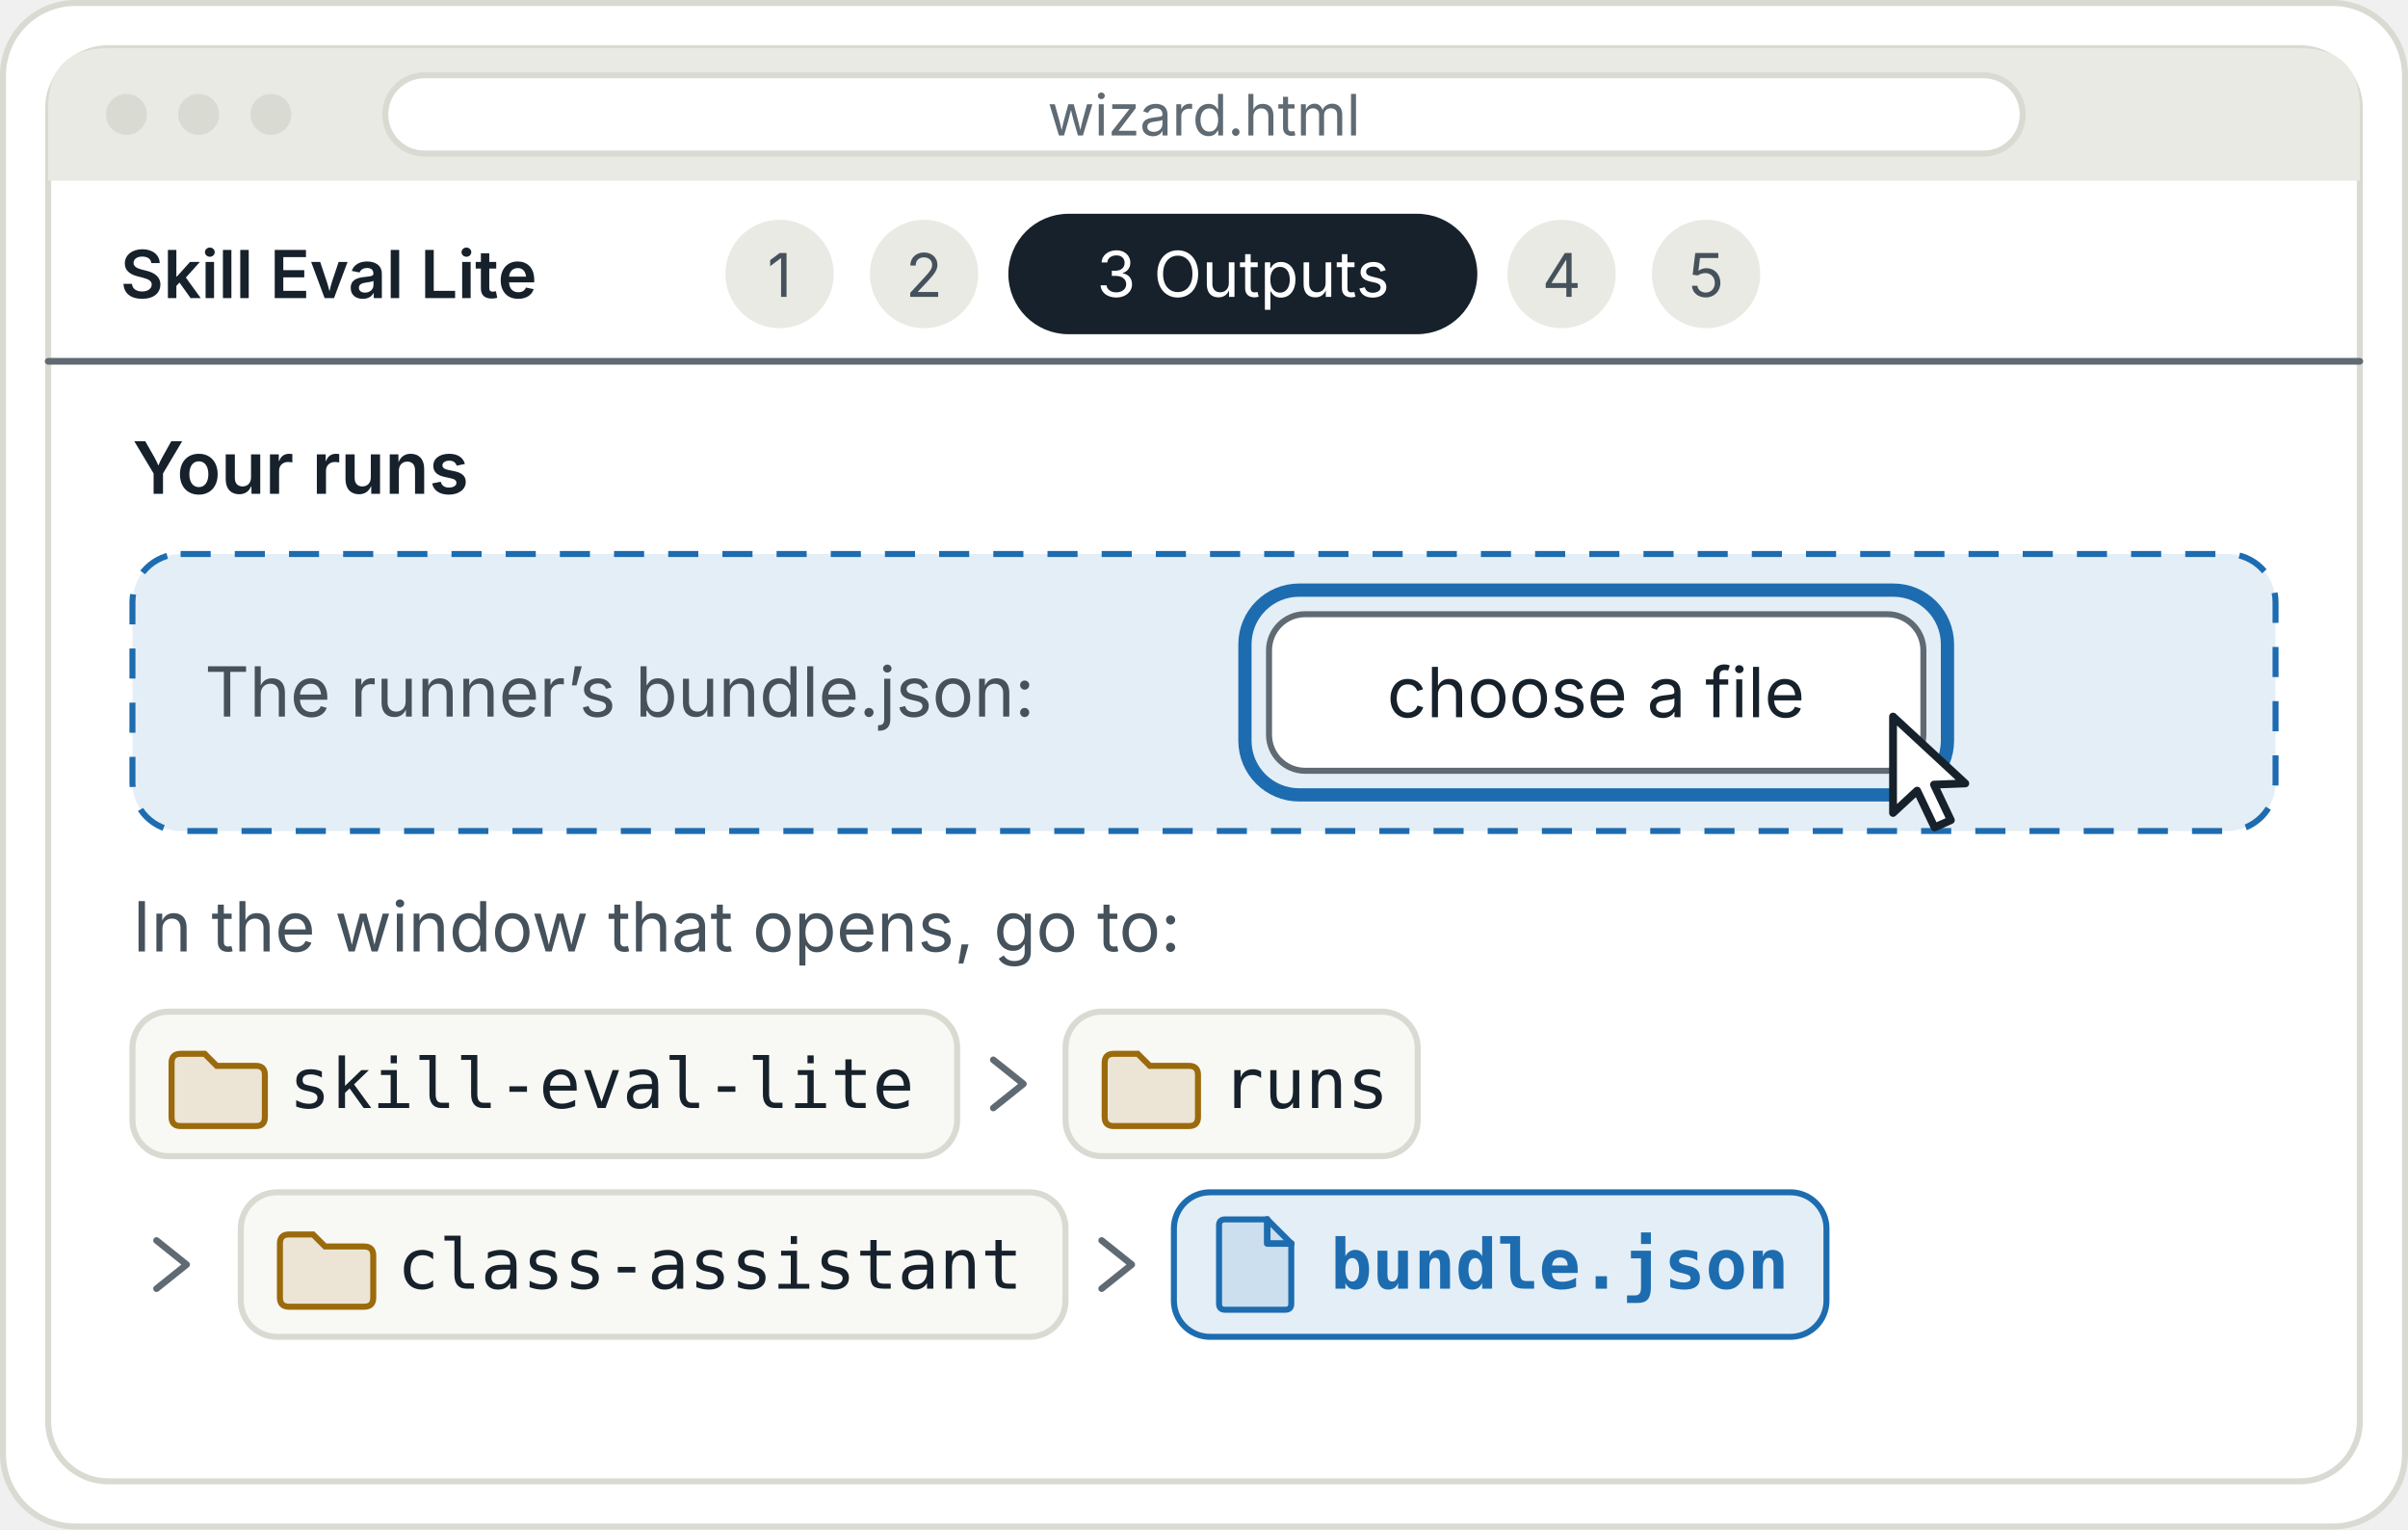
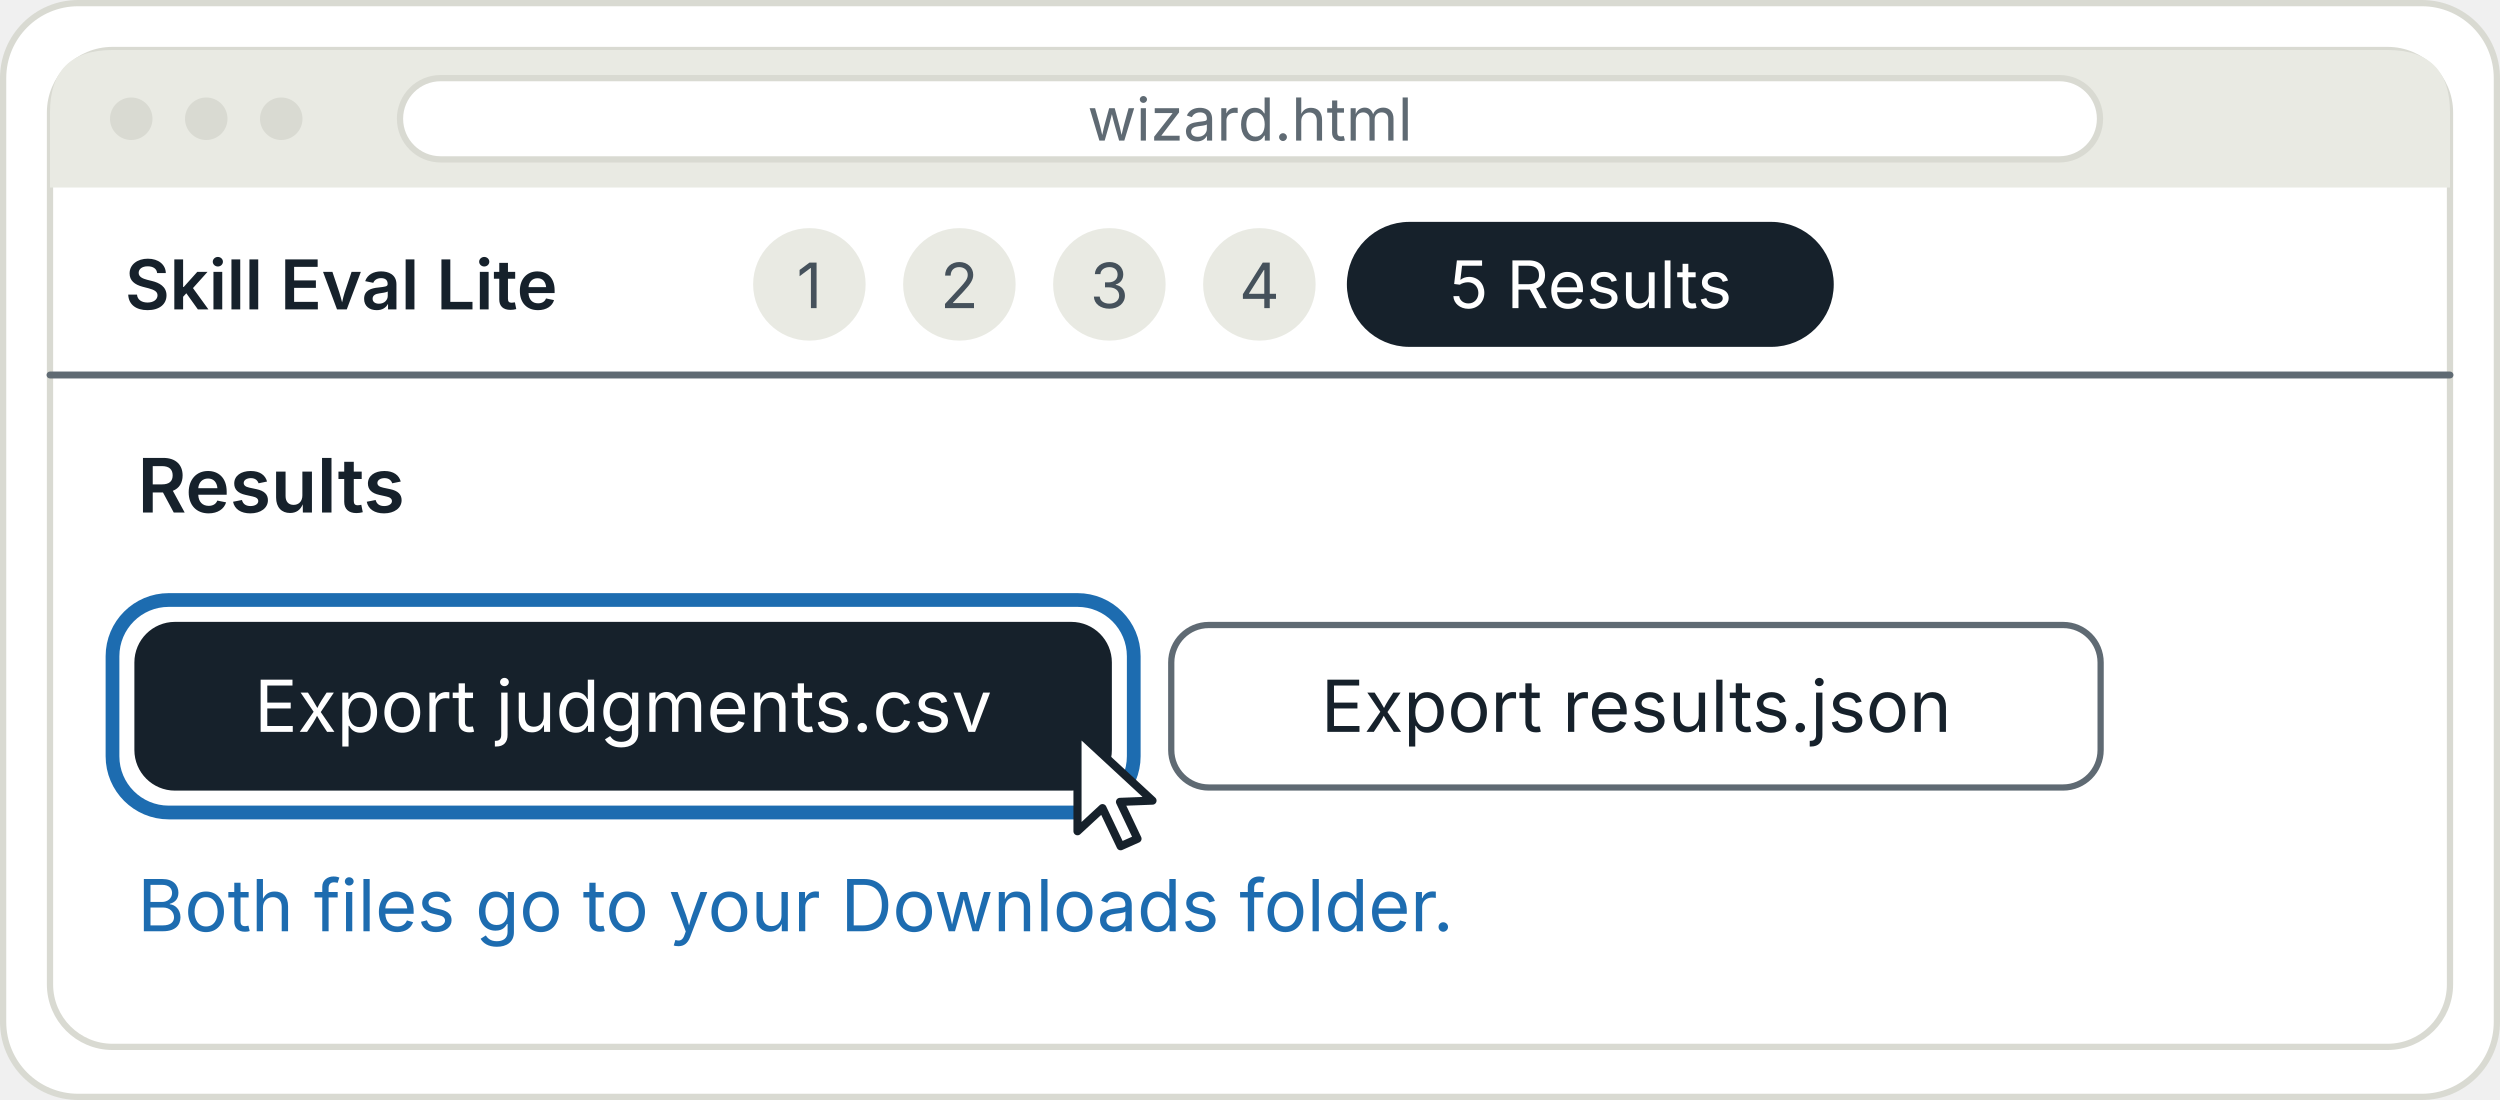
- <svg xmlns="http://www.w3.org/2000/svg" class="dg" viewBox="0 0 400 254" width="400" height="254" role="img" aria-labelledby="steps-class-12-t steps-class-12-d">
+ <svg xmlns="http://www.w3.org/2000/svg" class="dg" viewBox="0 0 400 176" width="400" height="176" role="img" aria-labelledby="steps-class-12-t steps-class-12-d">
  <style>
.dg text{font-family:Inter, system-ui, -apple-system, "Segoe UI", Roboto, sans-serif;fill:#16212B}
- .dg .m{font-family:ui-monospace, "SF Mono", Menlo, Consolas, "DejaVu Sans Mono", monospace}
.dg .b{font-weight:600}
.dg .t2{fill:#45515B}
.dg .t3{fill:#5F6A73}
.dg .inv{fill:#FFFFFF}
.dg .bg{fill:#FFFFFF;stroke:#D9DAD2}
- .dg .pl{fill:#F8F8F4;stroke:#D9DAD2}
.dg .wh{fill:#FFFFFF;stroke:#D9DAD2}
.dg .btn{fill:#16212B;stroke:#16212B}
.dg .btn2{fill:#FFFFFF;stroke:#5F6A73}
.dg .ln{fill:none;stroke:#5F6A73;stroke-width:1.6;stroke-linecap:round;stroke-linejoin:round}
.dg .thin{stroke-width:1.1}
.dg .thick{stroke-width:2.2}
- .dg .dash{stroke-dasharray:5 4}
.dg .h-rule{fill:#D9DAD2}
.dg .h-rule2{fill:#E9EAE3}
.dg .cur{fill:#FFFFFF;stroke:#16212B;stroke-width:1.3;stroke-linejoin:round}
- .dg .f-web{fill:rgba(29,108,176,.12);stroke:#1D6CB0}
.dg .s-web{stroke:#1D6CB0}
.dg .t-web{fill:#1D6CB0}
- .dg .f-file{fill:rgba(154,106,12,.13);stroke:#9A6A0C}
@media (prefers-color-scheme: dark) {
.dg text{font-family:Inter, system-ui, -apple-system, "Segoe UI", Roboto, sans-serif;fill:#E2E8EE}
- .dg .m{font-family:ui-monospace, "SF Mono", Menlo, Consolas, "DejaVu Sans Mono", monospace}
.dg .b{font-weight:600}
.dg .t2{fill:#A7B4BF}
.dg .t3{fill:#8593A0}
.dg .inv{fill:#141C23}
.dg .bg{fill:#141C23;stroke:#2A3640}
- .dg .pl{fill:#18222A;stroke:#2A3640}
.dg .wh{fill:#141C23;stroke:#2A3640}
.dg .btn{fill:#E2E8EE;stroke:#E2E8EE}
.dg .btn2{fill:#141C23;stroke:#8593A0}
.dg .ln{fill:none;stroke:#8593A0;stroke-width:1.6;stroke-linecap:round;stroke-linejoin:round}
.dg .thin{stroke-width:1.1}
.dg .thick{stroke-width:2.2}
- .dg .dash{stroke-dasharray:5 4}
.dg .h-rule{fill:#2A3640}
.dg .h-rule2{fill:#1F2A33}
.dg .cur{fill:#141C23;stroke:#E2E8EE;stroke-width:1.3;stroke-linejoin:round}
- .dg .f-web{fill:rgba(91,166,232,.16);stroke:#5BA6E8}
.dg .s-web{stroke:#5BA6E8}
.dg .t-web{fill:#5BA6E8}
- .dg .f-file{fill:rgba(226,174,74,.14);stroke:#E2AE4A}
}
</style>
-   <rect class="bg" x="0.5" y="0.5" width="399" height="253" rx="12" />
-   <rect x="8" y="8" width="384" height="238" rx="10" class="wh" />
+   <rect class="bg" x="0.5" y="0.5" width="399" height="175" rx="12" />
+   <rect x="8" y="8" width="384" height="159.5" rx="10" class="wh" />
  <path d="M8 18 Q8 8 18 8 H382 Q392 8 392 18 V30 H8 Z" class="h-rule2" />
  <circle cx="21" cy="19" r="3.4" class="h-rule" />
  <circle cx="33" cy="19" r="3.4" class="h-rule" />
  <circle cx="45" cy="19" r="3.4" class="h-rule" />
  <rect x="64" y="12.5" width="272" height="13" rx="6.5" class="wh" />
  <text x="200" y="22.5" font-size="9.5" class="t3" text-anchor="middle">wizard.html</text>
  <path d="M8 60 L392 60" class="ln s-rule thin" />
  <text x="20" y="49.5" font-size="11" class="b">Skill Eval Lite</text>
  <circle cx="129.5" cy="45.5" r="9" class="h-rule2" />
  <text x="129.5" y="49.3" font-size="10" class="t2" text-anchor="middle">1</text>
  <circle cx="153.5" cy="45.5" r="9" class="h-rule2" />
  <text x="153.5" y="49.3" font-size="10" class="t2" text-anchor="middle">2</text>
-   <rect x="168" y="36" width="76.9" height="19" rx="9.5" class="btn" />
-   <text x="206.5" y="49.3" font-size="10.5" class="inv" text-anchor="middle">3  Outputs</text>
-   <circle cx="259.4" cy="45.5" r="9" class="h-rule2" />
-   <text x="259.4" y="49.3" font-size="10" class="t2" text-anchor="middle">4</text>
-   <circle cx="283.4" cy="45.5" r="9" class="h-rule2" />
-   <text x="283.4" y="49.3" font-size="10" class="t2" text-anchor="middle">5</text>
-   <text x="22" y="82" font-size="12" class="b">Your runs</text>
-   <rect x="22" y="92" width="356" height="46" rx="8" class="f-web dash" />
-   <text x="34" y="119" font-size="11.5" class="t2">The runner’s bundle.json:</text>
-   <rect x="210.8" y="102" width="108.7" height="26" rx="6" class="btn2" />
-   <text x="265.1" y="119.1" font-size="11.5" text-anchor="middle">choose a file</text>
-   <rect x="206.8" y="98" width="116.7" height="34" rx="9" class="ln s-web thick" />
-   <path d="M314.46 119 L314.46 135 L318.46 131.3 L321.36 137.4 L324.06 136.2 L321.26 130.3 L326.46 130.1 Z" class="cur" />
-   <text x="22" y="158" font-size="11.5" class="t2">In the window that opens, go to:</text>
-   <rect x="22" y="168" width="137" height="24" rx="6" class="pl" />
-   <path transform="translate(28 173) scale(1)" d="M0.5 3.5 Q0.5 2 2 2 H6 L8 4 H14.5 Q16 4 16 5.5 V12.5 Q16 14 14.5 14 H2 Q0.5 14 0.5 12.5 Z" class="f-file" />
-   <text x="48" y="184" font-size="11.5" class="m">skill-eval-lite</text>
-   <path d="M165 176 L170 180 L165 184" class="ln thin" />
-   <rect x="177" y="168" width="58.5" height="24" rx="6" class="pl" />
-   <path transform="translate(183 173) scale(1)" d="M0.5 3.5 Q0.5 2 2 2 H6 L8 4 H14.5 Q16 4 16 5.5 V12.5 Q16 14 14.5 14 H2 Q0.5 14 0.5 12.5 Z" class="f-file" />
-   <text x="203" y="184" font-size="11.5" class="m">runs</text>
-   <path d="M26 206 L31 210 L26 214" class="ln thin" />
-   <rect x="40" y="198" width="137" height="24" rx="6" class="pl" />
-   <path transform="translate(46 203) scale(1)" d="M0.5 3.5 Q0.5 2 2 2 H6 L8 4 H14.5 Q16 4 16 5.5 V12.5 Q16 14 14.5 14 H2 Q0.5 14 0.5 12.5 Z" class="f-file" />
-   <text x="66" y="214" font-size="11.5" class="m">class-assistant</text>
-   <path d="M183 206 L188 210 L183 214" class="ln thin" />
-   <rect x="195" y="198" width="108.4" height="24" rx="6" class="f-web" />
-   <g transform="translate(201 202) scale(1)">
-     <path d="M2.5 0.5 H9.5 L13.5 4.5 V14.5 Q13.5 15.5 12.5 15.5 H2.5 Q1.5 15.5 1.5 14.5 V1.5 Q1.5 0.5 2.5 0.5 Z" class="f-web" />
-     <path d="M9.5 0.5 V4.5 H13.5" class="ln thin s-web" />
-   </g>
-   <text x="221" y="214" font-size="11.5" class="m t-web b">bundle.json</text>
+   <circle cx="177.5" cy="45.5" r="9" class="h-rule2" />
+   <text x="177.5" y="49.3" font-size="10" class="t2" text-anchor="middle">3</text>
+   <circle cx="201.5" cy="45.5" r="9" class="h-rule2" />
+   <text x="201.5" y="49.3" font-size="10" class="t2" text-anchor="middle">4</text>
+   <rect x="216" y="36" width="76.9" height="19" rx="9.5" class="btn" />
+   <text x="254.5" y="49.3" font-size="10.5" class="inv" text-anchor="middle">5  Results</text>
+   <text x="22" y="82" font-size="12" class="b">Results</text>
+   <rect x="22" y="100" width="155.4" height="26" rx="6" class="btn" />
+   <text x="99.7" y="117.1" font-size="11.5" class="inv" text-anchor="middle">Export judgments.csv</text>
+   <rect x="18" y="96" width="163.4" height="34" rx="9" class="ln s-web thick" />
+   <path d="M172.4 117 L172.4 133 L176.4 129.3 L179.3 135.4 L182 134.2 L179.2 128.3 L184.4 128.1 Z" class="cur" />
+   <rect x="187.4" y="100" width="148.7" height="26" rx="6" class="btn2" />
+   <text x="261.8" y="117.1" font-size="11.5" text-anchor="middle">Export results.json</text>
+   <text x="22" y="149" font-size="11.5" class="t-web">Both files go to your Downloads folder.</text>
</svg>
